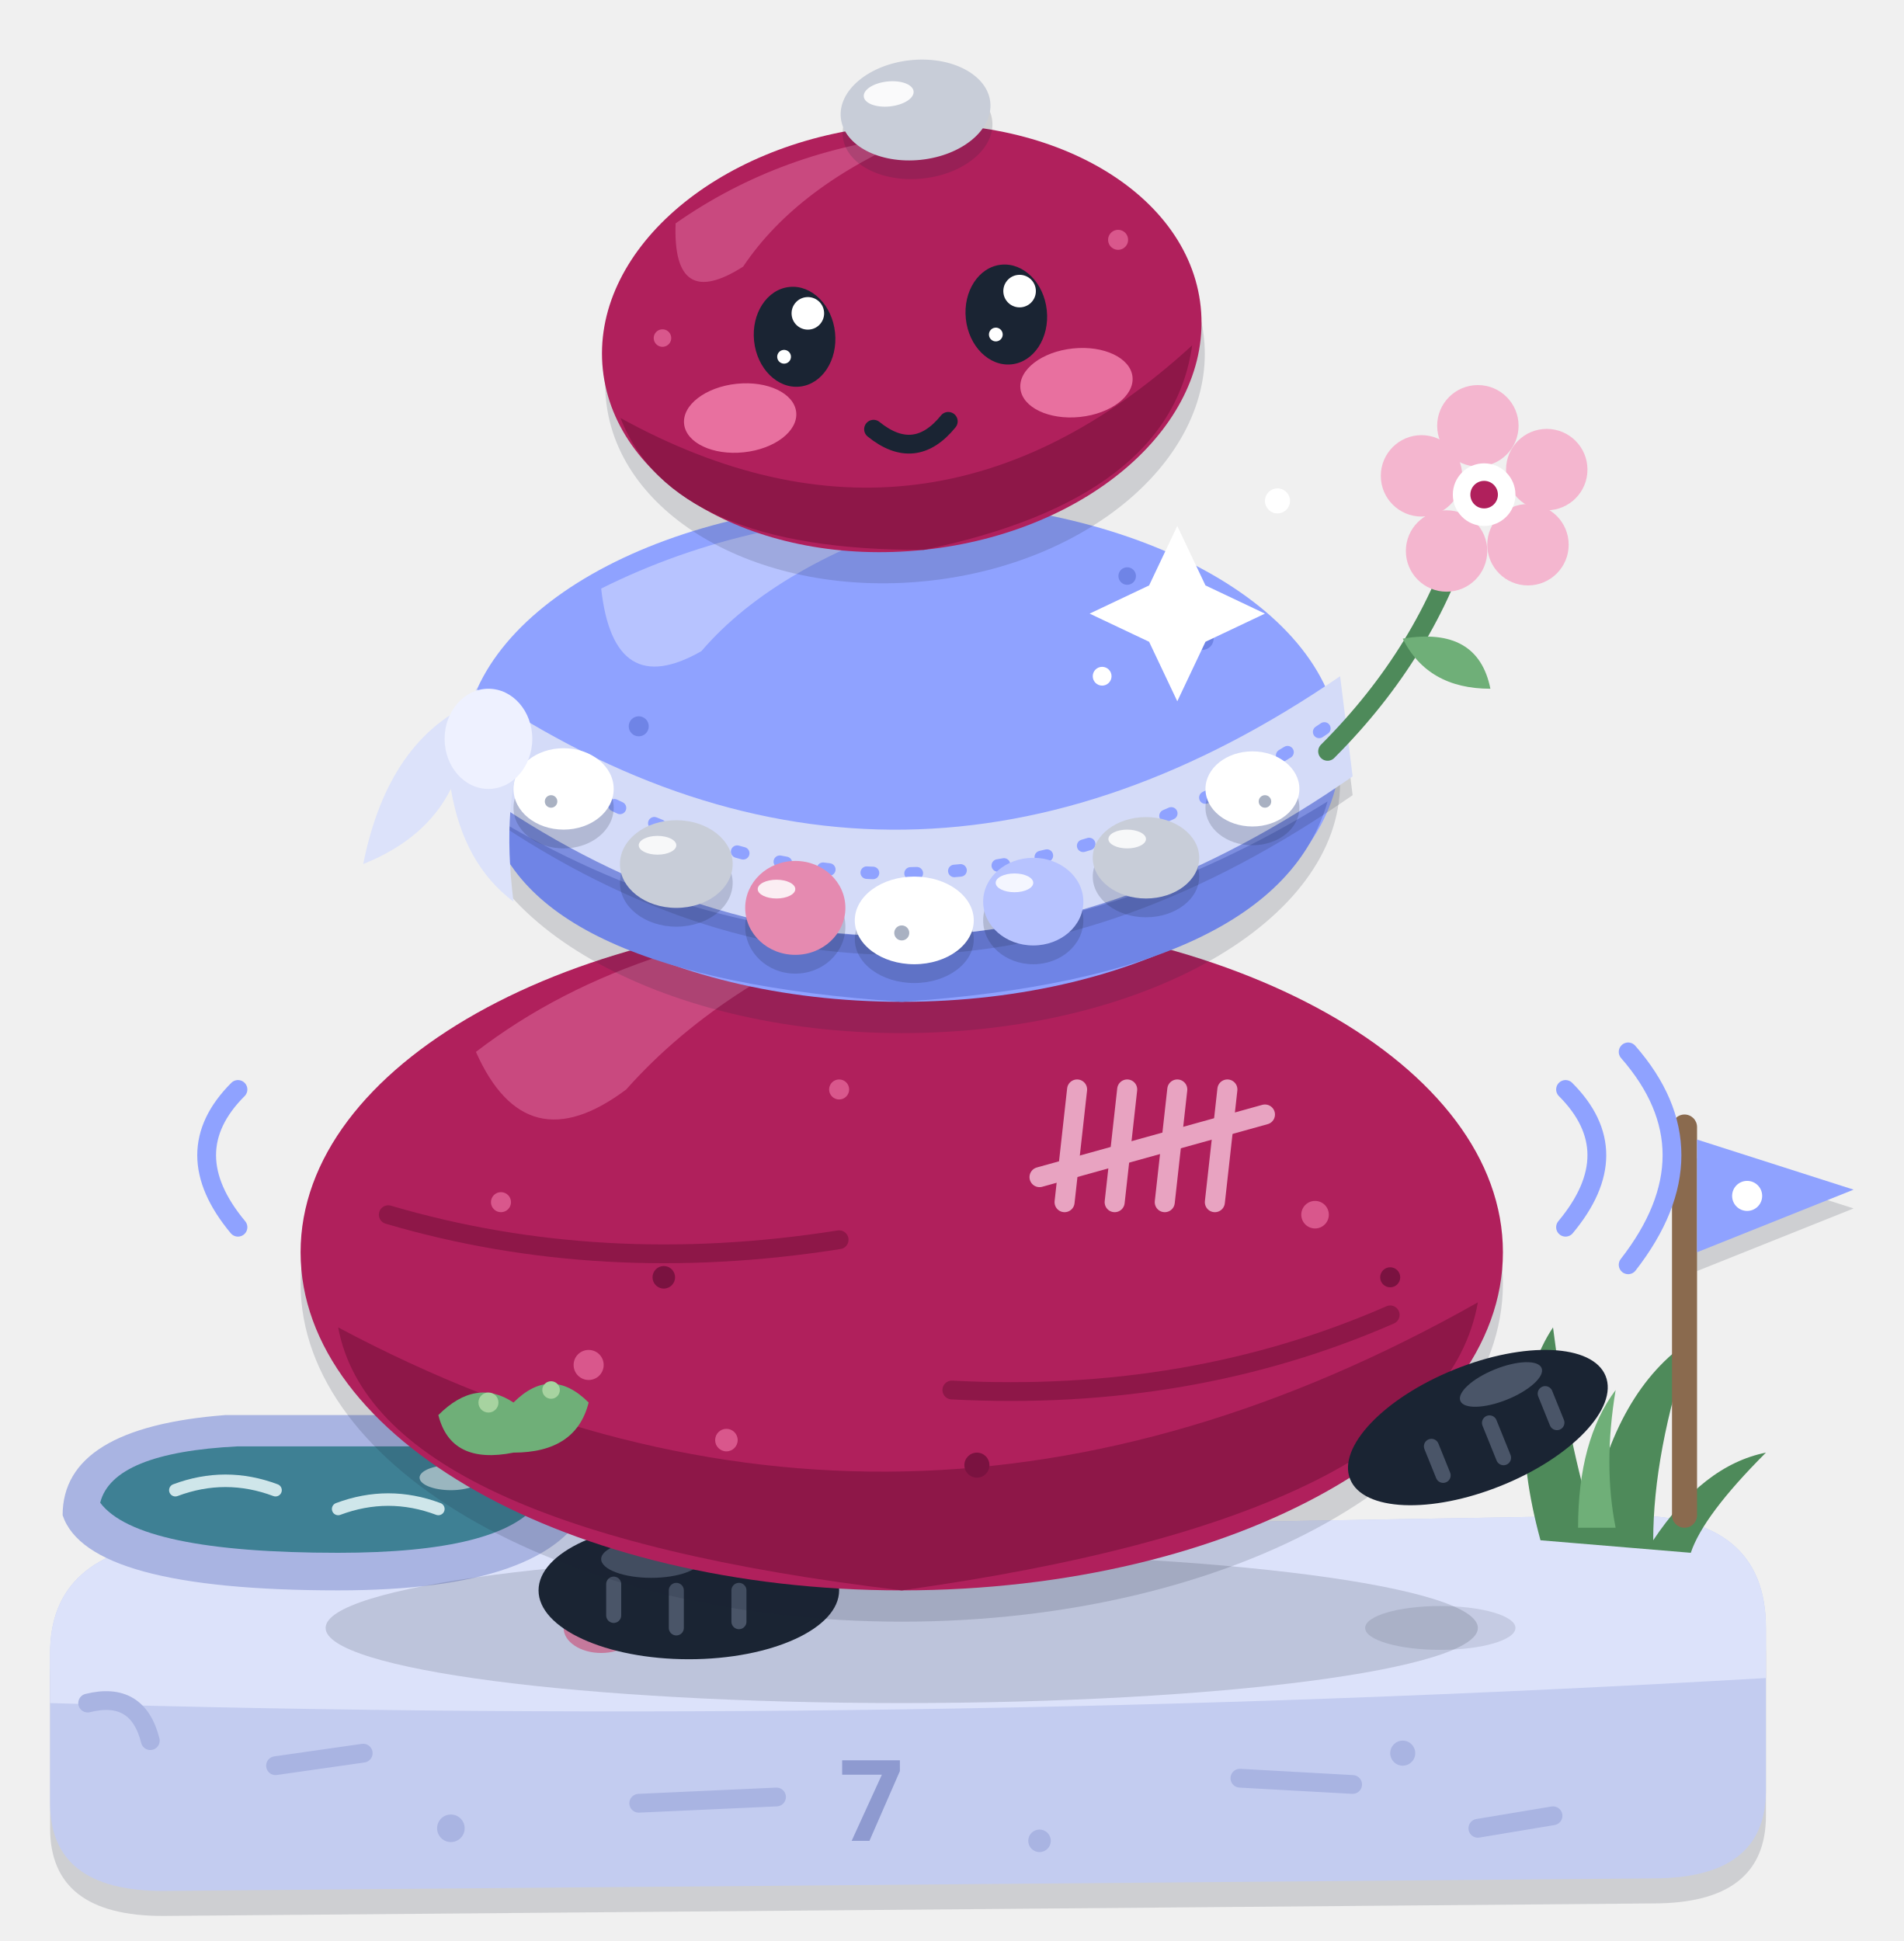
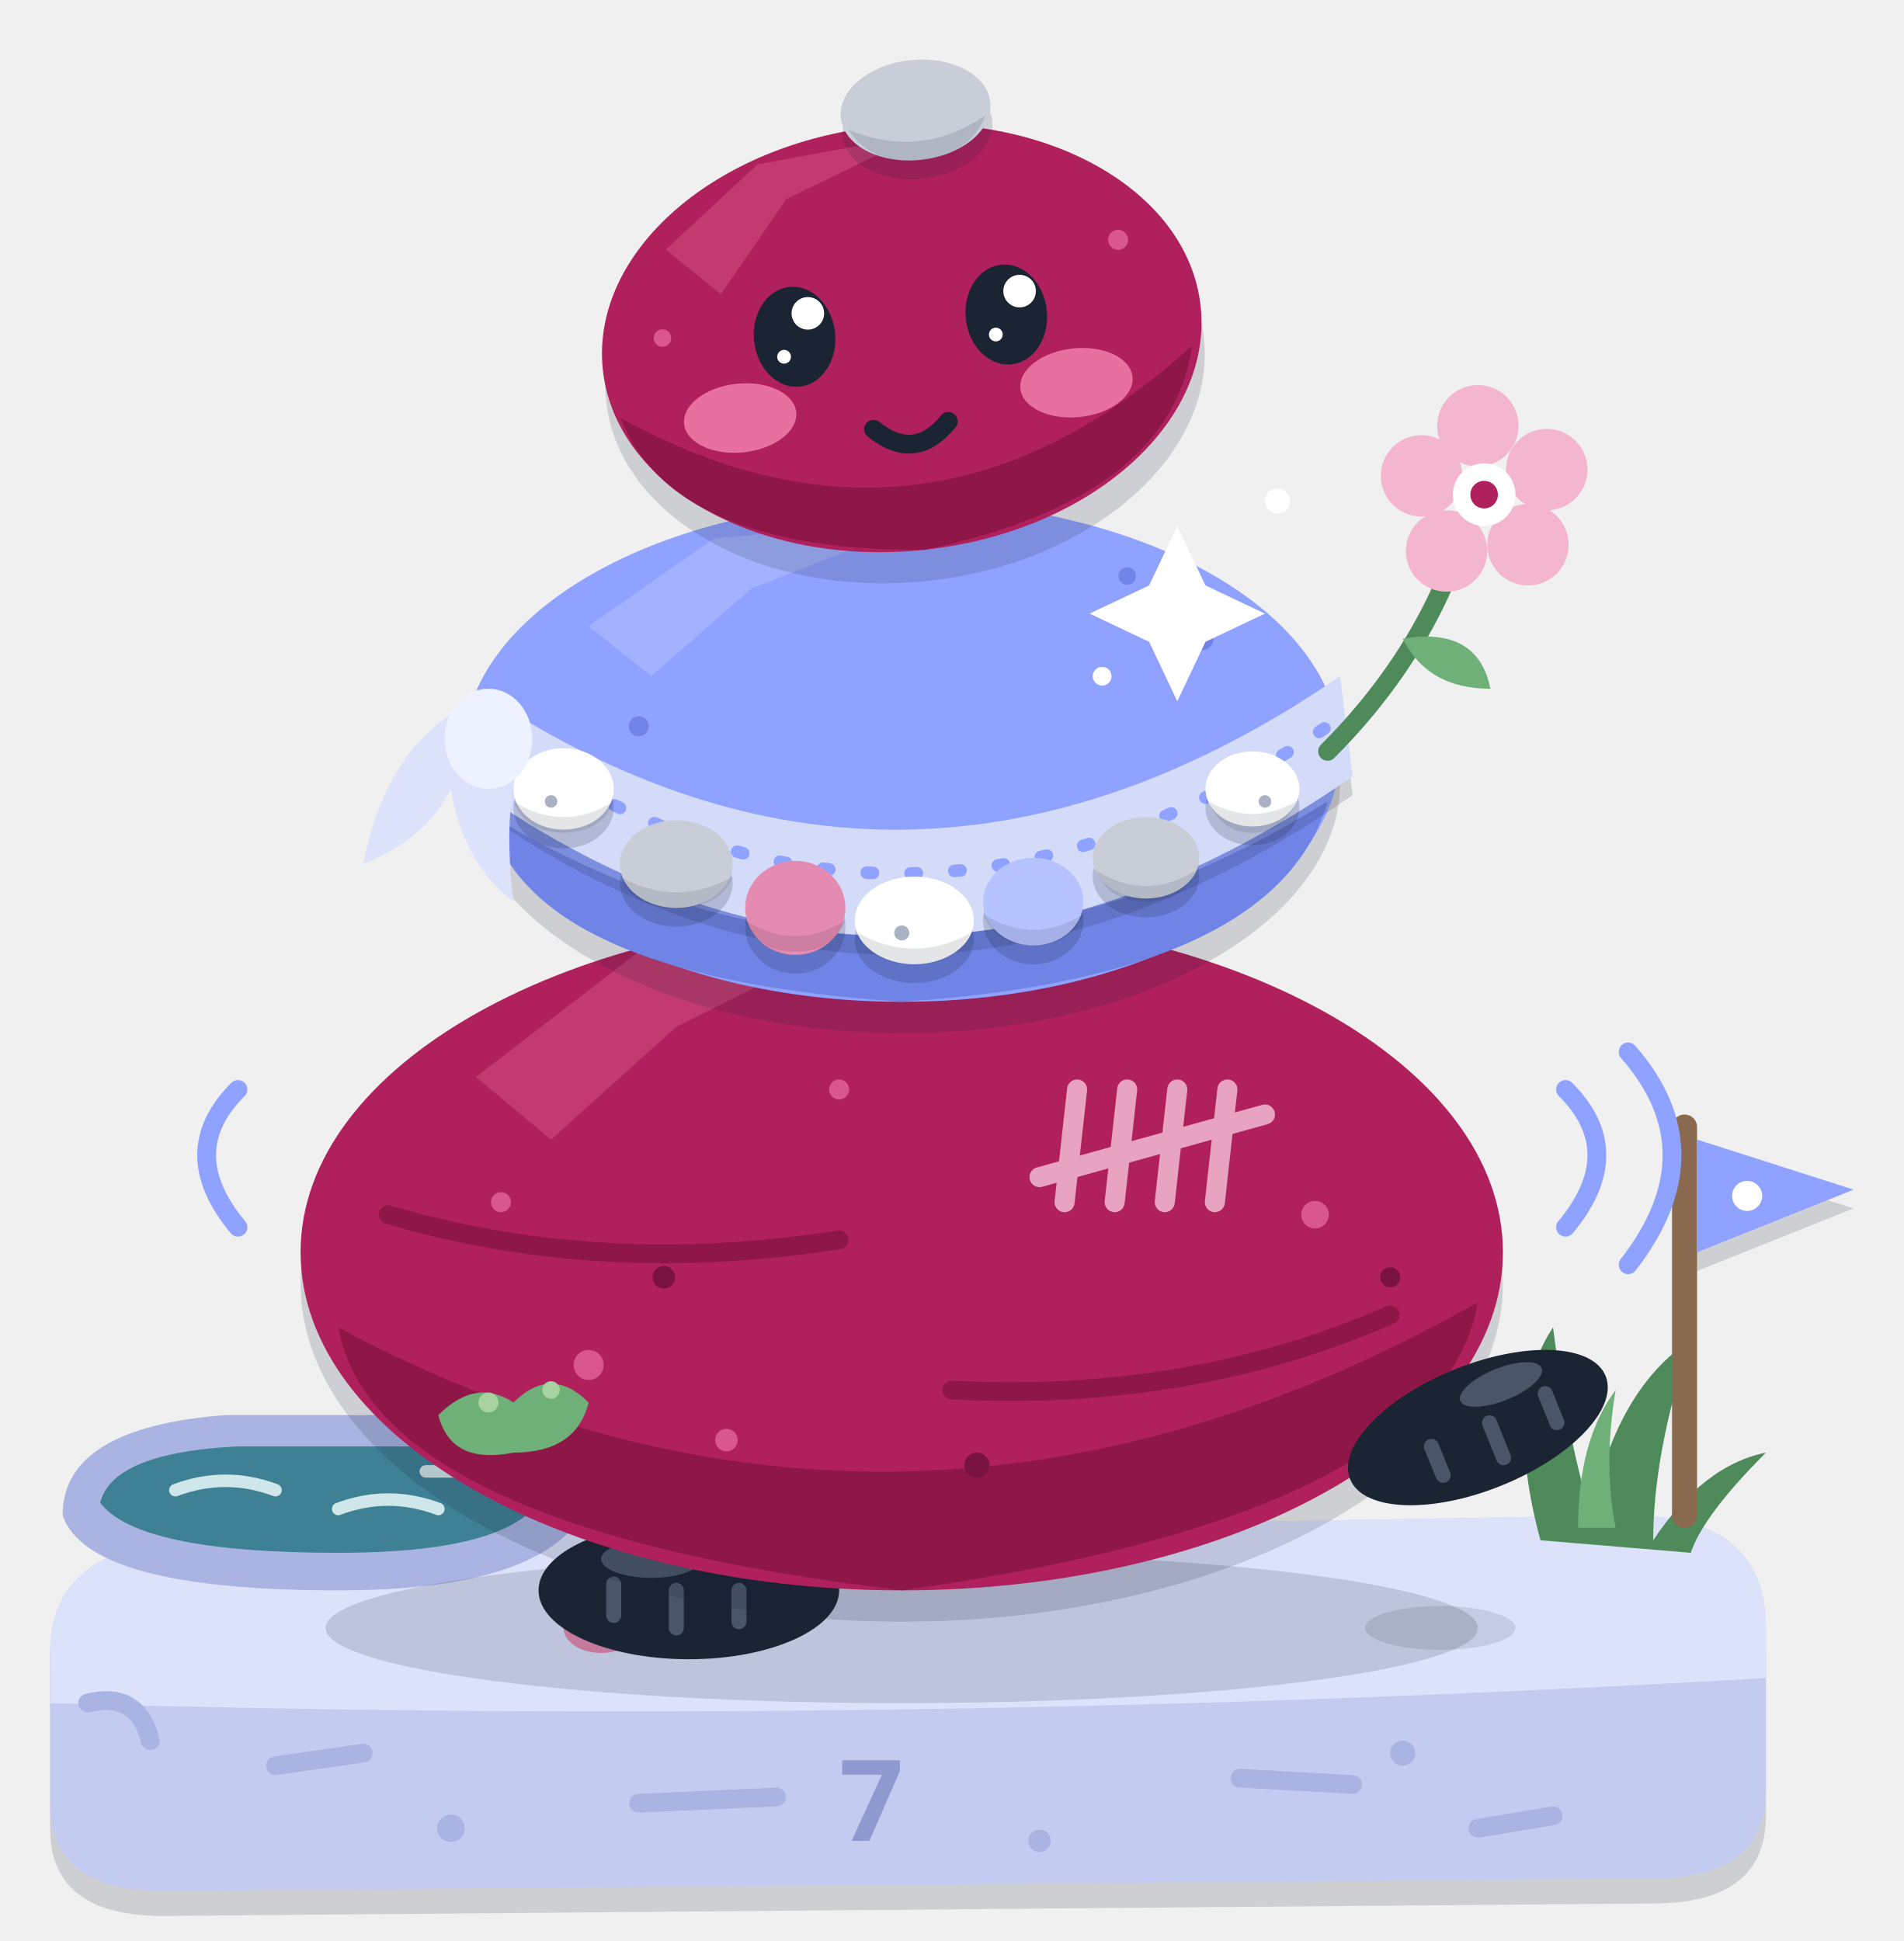
<svg xmlns="http://www.w3.org/2000/svg" viewBox="16 58 304 310" width="304" height="310" role="img" aria-labelledby="t d">
  <g>
    <path d="M24 322 Q24 306 44 304 L276 300 Q298 300 298 318 L298 344 Q298 358 280 358 L42 360 Q24 360 24 346 Z" fill="rgba(26,36,51,0.16)" transform="translate(0 4)" />
    <path d="M24 322 Q24 306 44 304 L276 300 Q298 300 298 318 L298 344 Q298 358 280 358 L42 360 Q24 360 24 346 Z" fill="#C3CCF0" />
    <path d="M24 322 Q24 306 44 304 L276 300 Q298 300 298 318 L298 326 Q160 334 24 330 Z" fill="#DCE2FA" />
    <path d="M60 340 l14 -2 M118 346 l22 -1 M214 342 l18 1 M252 350 l12 -2" stroke="#A9B4E2" stroke-width="3" stroke-linecap="round" />
    <path d="M30 330 q8 -2 10 6" stroke="#A9B4E2" stroke-width="3" fill="none" stroke-linecap="round" />
    <text x="150" y="352" font-family="Candara, Trebuchet MS, sans-serif" font-size="18" font-weight="700" fill="#8E9AD0">7</text>
    <circle cx="88" cy="350" r="2.2" fill="#A9B4E2" />
    <circle cx="182" cy="352" r="1.8" fill="#A9B4E2" />
    <circle cx="240" cy="338" r="2" fill="#A9B4E2" />
  </g>
  <g>
    <path d="M262 304 q-6 -22 2 -34 q2 16 6 30 q4 -20 16 -28 q-6 18 -6 32 q8 -12 18 -14 q-10 10 -12 16 z" fill="#4E8A5A" />
    <path d="M268 302 q0 -14 6 -22 q-2 12 0 22 z" fill="#6FAF78" />
    <rect x="283" y="236" width="4" height="66" rx="2" fill="#8A6A4E" />
    <path d="M287 240 L312 248 L287 258 Z" fill="rgba(26,36,51,0.16)" transform="translate(0 3)" />
    <path d="M287 240 L312 248 L287 258 Z" fill="#8FA2FF" />
    <circle cx="295" cy="249" r="2.4" fill="#FFFFFF" />
    <path d="M26 300 Q26 286 52 284 L96 284 Q112 286 110 298 Q104 312 70 312 Q30 312 26 300 Z" fill="#A9B4E2" />
    <path d="M32 298 Q34 290 54 289 L94 289 Q104 291 102 298 Q96 306 70 306 Q38 306 32 298 Z" fill="#3E8094" />
    <path d="M44 296 q8 -3 16 0 M70 299 q8 -3 16 0" stroke="#CFE6EA" stroke-width="2" fill="none" stroke-linecap="round" />
-     <ellipse cx="88" cy="294" rx="5" ry="2" fill="#CFE6EA" opacity="0.8" />
+     <path d="M84 293 h8" stroke="#CFE6EA" stroke-width="2" stroke-linecap="round" />
    <ellipse cx="112" cy="318" rx="6" ry="4" fill="#E58AB0" />
  </g>
  <ellipse cx="160" cy="318" rx="92" ry="12" fill="rgba(26,36,51,0.16)" />
  <g>
    <ellipse cx="126" cy="312" rx="24" ry="11" fill="#1A2433" />
    <path d="M114 316 v-5 M124 318 v-6 M134 317 v-5" stroke="#4A5568" stroke-width="2.4" stroke-linecap="round" />
    <ellipse cx="120" cy="307" rx="8" ry="3" fill="#4A5568" />
  </g>
  <g>
    <ellipse cx="160" cy="258" rx="96" ry="54" fill="rgba(26,36,51,0.16)" transform="translate(0 5)" />
    <ellipse cx="160" cy="258" rx="96" ry="54" fill="#B0205C" />
    <path d="M70 270 Q160 318 252 266 Q246 300 160 312 Q76 302 70 270 Z" fill="#8E1748" />
-     <path d="M92 226 Q118 206 160 204 Q132 214 116 232 Q100 244 92 226 Z" fill="#C9497F" />
+     <path d="M92 230 L118 210 L156 206 L124 222 L104 240 Z" fill="#C23A70" />
    <path d="M78 252 Q112 262 150 256" stroke="#8E1748" stroke-width="3" fill="none" stroke-linecap="round" />
    <path d="M168 280 Q206 282 238 268" stroke="#8E1748" stroke-width="3" fill="none" stroke-linecap="round" />
    <g stroke="#E8A3C1" stroke-width="3.2" stroke-linecap="round">
      <path d="M188 232 l-2 18" />
      <path d="M196 232 l-2 18" />
      <path d="M204 232 l-2 18" />
      <path d="M212 232 l-2 18" />
      <path d="M182 246 l36 -10" />
    </g>
    <g fill="#D9578C">
      <circle cx="110" cy="276" r="2.4" />
      <circle cx="132" cy="288" r="1.8" />
      <circle cx="226" cy="252" r="2.2" />
      <circle cx="96" cy="250" r="1.6" />
      <circle cx="150" cy="232" r="1.6" />
    </g>
    <g fill="#7A1240">
      <circle cx="122" cy="262" r="1.8" />
      <circle cx="238" cy="262" r="1.6" />
      <circle cx="172" cy="292" r="2" />
    </g>
    <path d="M86 284 q6 -6 12 -2 q6 -6 12 0 q-2 8 -12 8 q-10 2 -12 -6 z" fill="#6FAF78" />
    <circle cx="94" cy="282" r="1.6" fill="#A7D3A0" />
    <circle cx="104" cy="280" r="1.4" fill="#A7D3A0" />
  </g>
  <g transform="rotate(-22 252 286)">
    <ellipse cx="252" cy="286" rx="22" ry="10" fill="#1A2433" />
    <path d="M264 290 v-5 M254 292 v-6 M244 291 v-5" stroke="#4A5568" stroke-width="2.4" stroke-linecap="round" />
    <ellipse cx="258" cy="281" rx="7" ry="2.6" fill="#4A5568" />
  </g>
  <ellipse cx="246" cy="318" rx="12" ry="3.5" fill="rgba(26,36,51,0.12)" />
  <g stroke="#8FA2FF" stroke-width="3" fill="none" stroke-linecap="round">
    <path d="M266 232 q10 10 0 22" />
    <path d="M276 226 q14 16 0 34" />
    <path d="M54 232 q-10 10 0 22" />
  </g>
  <g>
    <ellipse cx="160" cy="178" rx="70" ry="40" fill="rgba(26,36,51,0.16)" transform="translate(0 5)" />
    <ellipse cx="160" cy="178" rx="70" ry="40" fill="#8FA2FF" />
    <path d="M94 188 Q160 228 228 186 Q220 214 160 218 Q100 214 94 188 Z" fill="#6F84E6" />
-     <path d="M112 152 Q136 140 166 140 Q140 148 128 162 Q114 170 112 152 Z" fill="#B7C3FF" />
+     <path d="M110 158 L130 144 L164 141 L136 152 L120 166 Z" fill="#A3B2FF" />
    <g fill="#6F84E6">
      <circle cx="208" cy="160" r="1.8" />
      <circle cx="118" cy="174" r="1.6" />
      <circle cx="196" cy="150" r="1.4" />
    </g>
  </g>
  <g>
    <path d="M92 168 Q160 214 230 166 L232 182 Q160 232 92 184 Z" fill="rgba(26,36,51,0.16)" transform="translate(0 3)" />
    <path d="M92 168 Q160 214 230 166 L232 182 Q160 232 92 184 Z" fill="#D4DBF8" />
    <path d="M96 176 Q160 220 228 174" fill="none" stroke="#8FA2FF" stroke-width="2" stroke-dasharray="1 6" stroke-linecap="round" />
    <g fill="rgba(26,36,51,0.18)">
      <ellipse cx="106" cy="187" rx="8" ry="6.5" />
      <ellipse cx="124" cy="199" rx="9" ry="7" />
      <ellipse cx="143" cy="206" rx="8" ry="7.5" />
      <ellipse cx="162" cy="208" rx="9.5" ry="7" />
      <ellipse cx="181" cy="205" rx="8" ry="7" />
      <ellipse cx="199" cy="198" rx="8.5" ry="6.5" />
      <ellipse cx="216" cy="187" rx="7.5" ry="6" />
    </g>
    <g>
      <ellipse cx="106" cy="184" rx="8" ry="6.5" fill="#FFFFFF" />
      <ellipse cx="124" cy="196" rx="9" ry="7" fill="#C8CDD8" />
      <ellipse cx="143" cy="203" rx="8" ry="7.5" fill="#E58AB0" />
      <ellipse cx="162" cy="205" rx="9.5" ry="7" fill="#FFFFFF" />
      <ellipse cx="181" cy="202" rx="8" ry="7" fill="#B7C3FF" />
      <ellipse cx="199" cy="195" rx="8.5" ry="6.5" fill="#C8CDD8" />
      <ellipse cx="216" cy="184" rx="7.5" ry="6" fill="#FFFFFF" />
-       <g fill="#FFFFFF" opacity="0.85">
-         <ellipse cx="121" cy="193" rx="3" ry="1.5" />
-         <ellipse cx="140" cy="200" rx="3" ry="1.5" />
-         <ellipse cx="178" cy="199" rx="3" ry="1.5" />
-         <ellipse cx="196" cy="192" rx="3" ry="1.5" />
+       <g fill="rgba(26,36,51,0.12)">
+         <path d="M98 186 q8 5 16 0 q-2 5 -8 5 q-6 0 -8 -5z" />
+         <path d="M115 198 q9 5 18 0 q-2 5 -9 5 q-7 0 -9 -5z" />
+         <path d="M135 205 q8 5 16 0 q-2 5 -8 5 q-6 0 -8 -5z" />
+         <path d="M153 207 q9 5 18 0 q-2 5 -9 5 q-7 0 -9 -5z" />
+         <path d="M173 204 q8 5 16 0 q-2 5 -8 5 q-6 0 -8 -5z" />
+         <path d="M191 197 q8 5 16 0 q-2 5 -8 5 q-6 0 -8 -5z" />
+         <path d="M209 186 q7 4 14 0 q-2 5 -7 5 q-5 0 -7 -5z" />
      </g>
      <g fill="#A9B1C2">
        <circle cx="160" cy="207" r="1.2" />
        <circle cx="104" cy="186" r="1" />
        <circle cx="218" cy="186" r="1" />
      </g>
    </g>
    <g>
      <path d="M228 178 q16 -16 22 -36" stroke="#4E8A5A" stroke-width="3" fill="none" stroke-linecap="round" />
      <path d="M240 160 q12 -2 14 8 q-10 0 -14 -8 z" fill="#6FAF78" />
      <g fill="#F4B6CF">
        <circle cx="252" cy="126" r="6.5" />
        <circle cx="263" cy="133" r="6.5" />
        <circle cx="260" cy="145" r="6.5" />
        <circle cx="247" cy="146" r="6.5" />
        <circle cx="243" cy="134" r="6.5" />
      </g>
      <circle cx="253" cy="137" r="5" fill="#FFFFFF" />
      <circle cx="253" cy="137" r="2.2" fill="#B0205C" />
    </g>
    <path d="M92 170 q-14 6 -18 26 q10 -4 14 -12 q2 12 10 18 q-2 -16 2 -26 z" fill="#DCE2FA" />
    <ellipse cx="94" cy="176" rx="7" ry="8" fill="#EEF1FF" />
  </g>
  <g transform="rotate(-6 160 112)">
    <ellipse cx="160" cy="112" rx="48" ry="34" fill="rgba(26,36,51,0.16)" transform="translate(0 5)" />
    <ellipse cx="160" cy="112" rx="48" ry="34" fill="#B0205C" />
    <path d="M114 120 Q160 152 206 118 Q200 142 160 146 Q120 142 114 120 Z" fill="#8E1748" />
-     <path d="M126 90 Q144 80 166 80 Q146 86 136 98 Q124 104 126 90 Z" fill="#C9497F" />
+     <path d="M124 94 L140 82 L166 80 L144 88 L132 102 Z" fill="#C23A70" />
    <ellipse cx="133" cy="122" rx="9" ry="5.5" fill="#E8709F" />
    <ellipse cx="187" cy="122" rx="9" ry="5.5" fill="#E8709F" />
    <ellipse cx="143" cy="110" rx="6.5" ry="8" fill="#1A2433" />
    <ellipse cx="177" cy="110" rx="6.5" ry="8" fill="#1A2433" />
    <circle cx="145.5" cy="106.5" r="2.6" fill="#FFFFFF" />
    <circle cx="179.5" cy="106.5" r="2.6" fill="#FFFFFF" />
    <circle cx="141" cy="113" r="1.1" fill="#FFFFFF" />
    <circle cx="175" cy="113" r="1.1" fill="#FFFFFF" />
    <path d="M154 126 q6 6 12 0" stroke="#1A2433" stroke-width="3" fill="none" stroke-linecap="round" />
    <g fill="#D9578C">
      <circle cx="196" cy="100" r="1.6" />
      <circle cx="122" cy="108" r="1.4" />
    </g>
    <ellipse cx="166" cy="76" rx="12" ry="8" fill="rgba(26,36,51,0.16)" transform="translate(0 3)" />
    <ellipse cx="166" cy="76" rx="12" ry="8" fill="#C8CDD8" />
-     <ellipse cx="162" cy="73" rx="4" ry="2" fill="#FFFFFF" opacity="0.9" />
+     <path d="M155 78 q11 6 22 0 q-3 6 -11 6 q-8 0 -11 -6z" fill="rgba(26,36,51,0.14)" />
  </g>
  <g>
    <path d="M204 142 l4.5 9.5 9.5 4.5 -9.5 4.5 -4.5 9.5 -4.5 -9.5 -9.5 -4.5 9.5 -4.5z" fill="#FFFFFF" />
    <circle cx="220" cy="138" r="2" fill="#FFFFFF" />
    <circle cx="192" cy="166" r="1.5" fill="#FFFFFF" />
  </g>
</svg>
